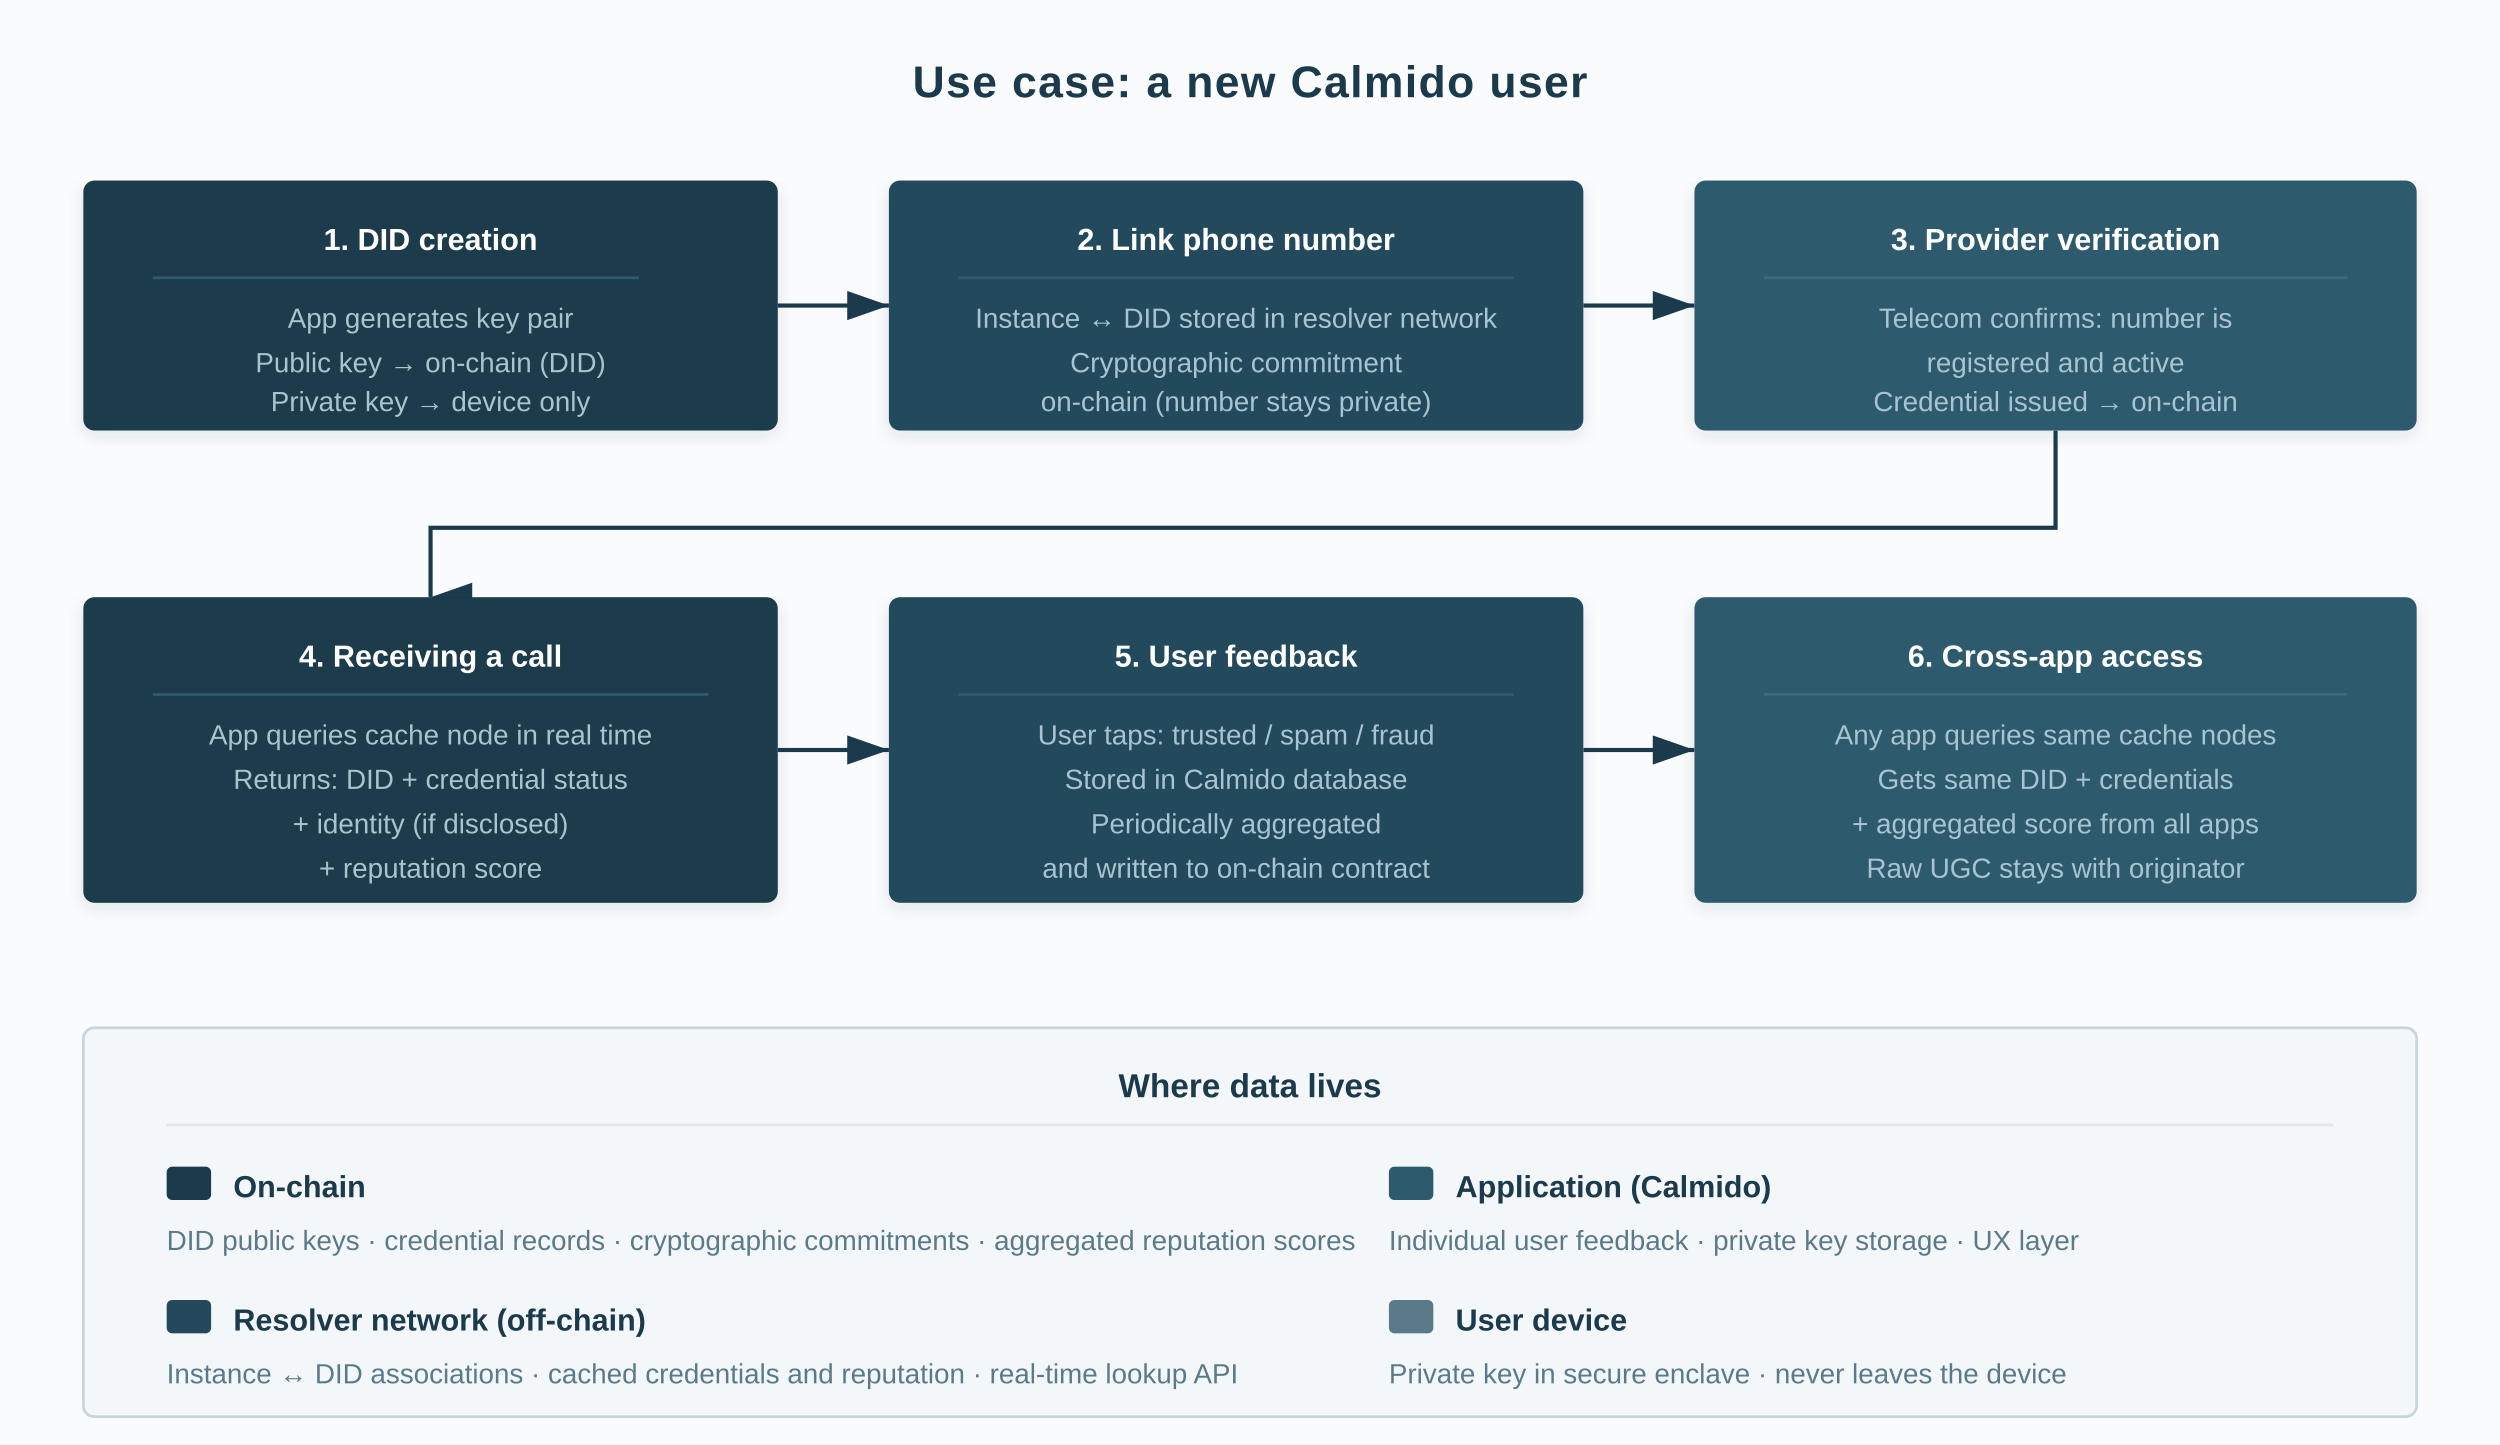
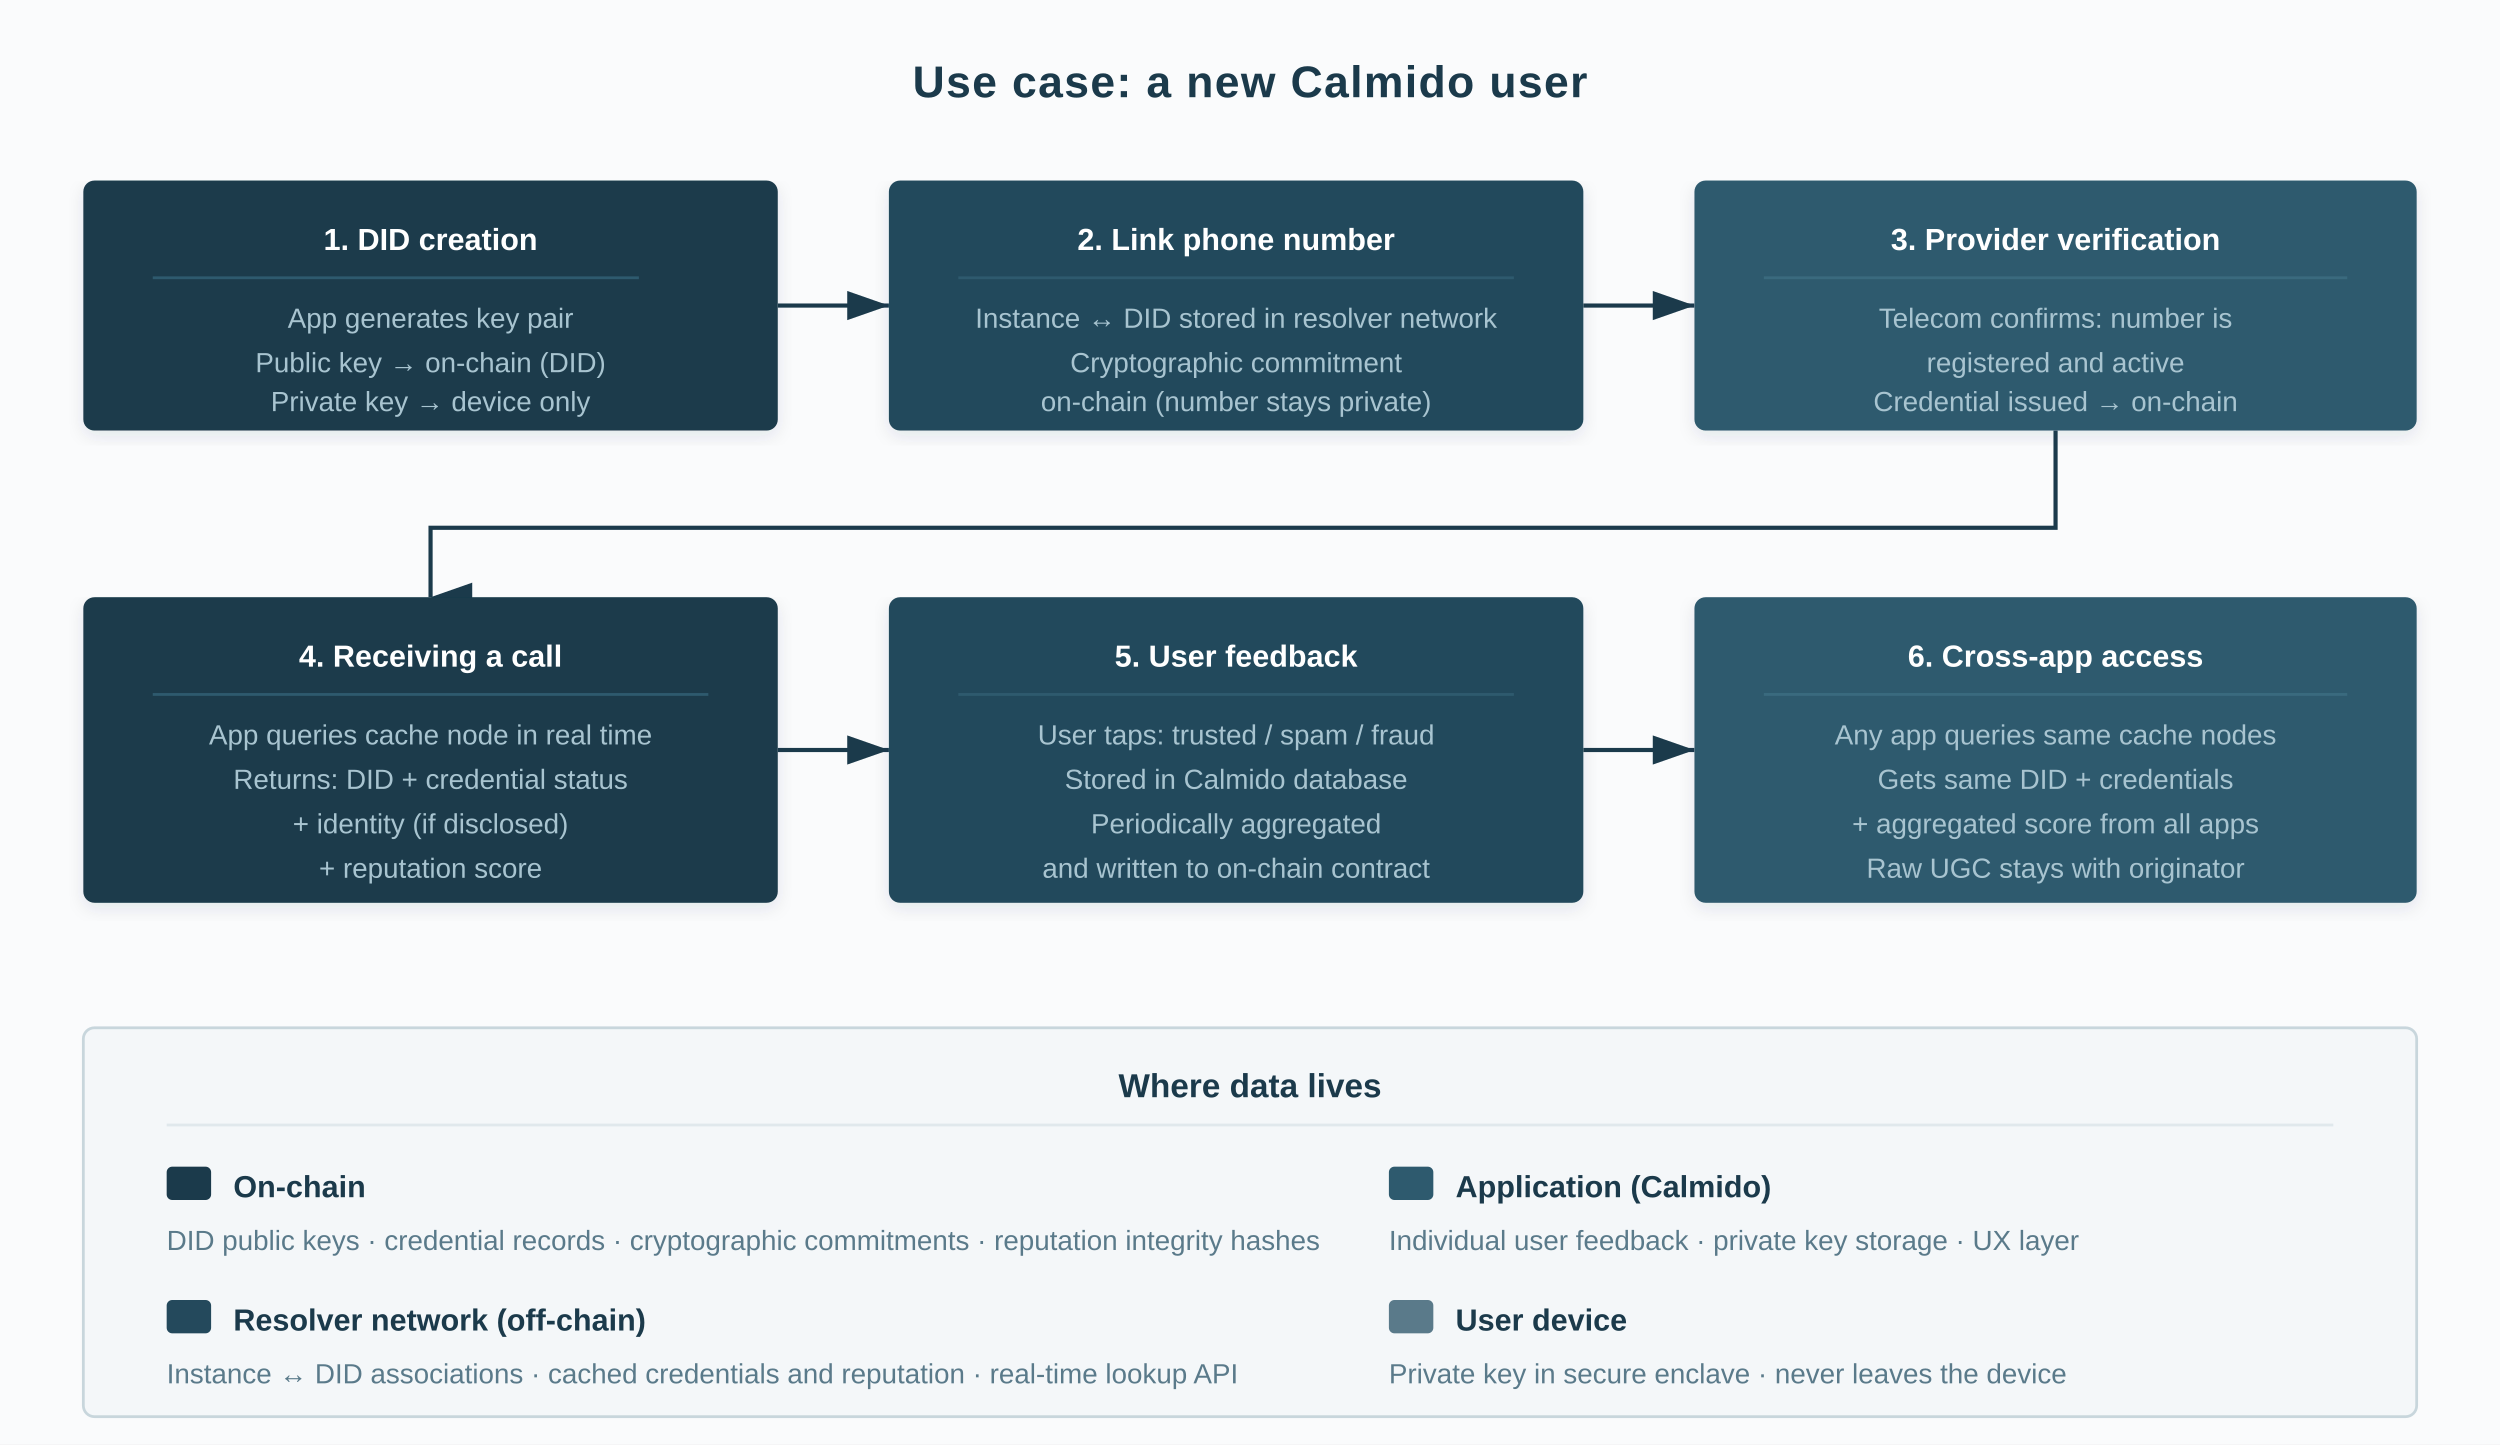
<svg xmlns="http://www.w3.org/2000/svg" viewBox="0 0 900 520" font-family="Arial, Helvetica, sans-serif">
  <defs>
    <filter id="shadow" x="-2%" y="-2%" width="104%" height="108%">
      <feDropShadow dx="0" dy="2" stdDeviation="3" flood-color="#1B3A4B" flood-opacity="0.1" />
    </filter>
    <marker id="arrowR" viewBox="0 0 10 7" refX="10" refY="3.5" markerWidth="10" markerHeight="7" orient="auto">
      <path d="M 0 0 L 10 3.5 L 0 7 z" fill="#1B3A4B" />
    </marker>
    <marker id="arrowD" viewBox="0 0 7 10" refX="3.5" refY="10" markerWidth="7" markerHeight="10" orient="auto">
      <path d="M 0 0 L 3.5 10 L 7 0 z" fill="#1B3A4B" />
    </marker>
  </defs>
  <rect width="900" height="520" fill="#FAFBFC" />
  <text x="450" y="35" text-anchor="middle" font-size="16" font-weight="bold" fill="#1B3A4B" letter-spacing="0.5">Use case: a new Calmido user</text>
  <rect x="30" y="65" width="250" height="90" rx="4" fill="#1B3A4B" filter="url(#shadow)" />
  <text x="155" y="90" text-anchor="middle" font-size="11" font-weight="bold" fill="#FFFFFF">1. DID creation</text>
  <line x1="55" y1="100" x2="230" y2="100" stroke="#2E5A6E" stroke-width="1" />
  <text x="155" y="118" text-anchor="middle" font-size="10" fill="#A8C4D0">App generates key pair</text>
  <text x="155" y="134" text-anchor="middle" font-size="10" fill="#A8C4D0">Public key → on-chain (DID)</text>
  <text x="155" y="148" text-anchor="middle" font-size="10" fill="#A8C4D0">Private key → device only</text>
  <line x1="280" y1="110" x2="320" y2="110" stroke="#1B3A4B" stroke-width="1.5" marker-end="url(#arrowR)" />
  <rect x="320" y="65" width="250" height="90" rx="4" fill="#24495C" filter="url(#shadow)" />
  <text x="445" y="90" text-anchor="middle" font-size="11" font-weight="bold" fill="#FFFFFF">2. Link phone number</text>
  <line x1="345" y1="100" x2="545" y2="100" stroke="#2E5A6E" stroke-width="1" />
  <text x="445" y="118" text-anchor="middle" font-size="10" fill="#A8C4D0">Instance ↔ DID stored in resolver network</text>
  <text x="445" y="134" text-anchor="middle" font-size="10" fill="#A8C4D0">Cryptographic commitment</text>
  <text x="445" y="148" text-anchor="middle" font-size="10" fill="#A8C4D0">on-chain (number stays private)</text>
  <line x1="570" y1="110" x2="610" y2="110" stroke="#1B3A4B" stroke-width="1.5" marker-end="url(#arrowR)" />
  <rect x="610" y="65" width="260" height="90" rx="4" fill="#2E5A6E" filter="url(#shadow)" />
  <text x="740" y="90" text-anchor="middle" font-size="11" font-weight="bold" fill="#FFFFFF">3. Provider verification</text>
  <line x1="635" y1="100" x2="845" y2="100" stroke="#3A6A7E" stroke-width="1" />
  <text x="740" y="118" text-anchor="middle" font-size="10" fill="#A8C4D0">Telecom confirms: number is</text>
  <text x="740" y="134" text-anchor="middle" font-size="10" fill="#A8C4D0">registered and active</text>
  <text x="740" y="148" text-anchor="middle" font-size="10" fill="#A8C4D0">Credential issued → on-chain</text>
  <path d="M 740 155 L 740 190 L 155 190 L 155 215" fill="none" stroke="#1B3A4B" stroke-width="1.5" marker-end="url(#arrowD)" />
  <rect x="30" y="215" width="250" height="110" rx="4" fill="#1B3A4B" filter="url(#shadow)" />
  <text x="155" y="240" text-anchor="middle" font-size="11" font-weight="bold" fill="#FFFFFF">4. Receiving a call</text>
  <line x1="55" y1="250" x2="255" y2="250" stroke="#2E5A6E" stroke-width="1" />
  <text x="155" y="268" text-anchor="middle" font-size="10" fill="#A8C4D0">App queries cache node in real time</text>
  <text x="155" y="284" text-anchor="middle" font-size="10" fill="#A8C4D0">Returns: DID + credential status</text>
  <text x="155" y="300" text-anchor="middle" font-size="10" fill="#A8C4D0">+ identity (if disclosed)</text>
  <text x="155" y="316" text-anchor="middle" font-size="10" fill="#A8C4D0">+ reputation score</text>
  <line x1="280" y1="270" x2="320" y2="270" stroke="#1B3A4B" stroke-width="1.5" marker-end="url(#arrowR)" />
  <rect x="320" y="215" width="250" height="110" rx="4" fill="#24495C" filter="url(#shadow)" />
  <text x="445" y="240" text-anchor="middle" font-size="11" font-weight="bold" fill="#FFFFFF">5. User feedback</text>
  <line x1="345" y1="250" x2="545" y2="250" stroke="#2E5A6E" stroke-width="1" />
  <text x="445" y="268" text-anchor="middle" font-size="10" fill="#A8C4D0">User taps: trusted / spam / fraud</text>
  <text x="445" y="284" text-anchor="middle" font-size="10" fill="#A8C4D0">Stored in Calmido database</text>
  <text x="445" y="300" text-anchor="middle" font-size="10" fill="#A8C4D0">Periodically aggregated</text>
  <text x="445" y="316" text-anchor="middle" font-size="10" fill="#A8C4D0">and written to on-chain contract</text>
  <line x1="570" y1="270" x2="610" y2="270" stroke="#1B3A4B" stroke-width="1.5" marker-end="url(#arrowR)" />
  <rect x="610" y="215" width="260" height="110" rx="4" fill="#2E5A6E" filter="url(#shadow)" />
  <text x="740" y="240" text-anchor="middle" font-size="11" font-weight="bold" fill="#FFFFFF">6. Cross-app access</text>
  <line x1="635" y1="250" x2="845" y2="250" stroke="#3A6A7E" stroke-width="1" />
  <text x="740" y="268" text-anchor="middle" font-size="10" fill="#A8C4D0">Any app queries same cache nodes</text>
  <text x="740" y="284" text-anchor="middle" font-size="10" fill="#A8C4D0">Gets same DID + credentials</text>
  <text x="740" y="300" text-anchor="middle" font-size="10" fill="#A8C4D0">+ aggregated score from all apps</text>
  <text x="740" y="316" text-anchor="middle" font-size="10" fill="#A8C4D0">Raw UGC stays with originator</text>
  <rect x="30" y="370" width="840" height="140" rx="4" fill="#F4F7F9" stroke="#C8D6DC" stroke-width="1" />
  <text x="450" y="395" text-anchor="middle" font-size="12" font-weight="bold" fill="#1B3A4B">Where data lives</text>
  <line x1="60" y1="405" x2="840" y2="405" stroke="#E0E8EC" stroke-width="1" />
  <rect x="60" y="420" width="16" height="12" rx="2" fill="#1B3A4B" />
  <text x="84" y="431" font-size="11" font-weight="bold" fill="#1B3A4B">On-chain</text>
-   <text x="60" y="450" font-size="10" fill="#5A7A8A">DID public keys  ·  credential records  ·  cryptographic commitments  ·  aggregated reputation scores</text>
+   <text x="60" y="450" font-size="10" fill="#5A7A8A">DID public keys  ·  credential records  ·  cryptographic commitments  ·  reputation integrity hashes</text>
  <rect x="60" y="468" width="16" height="12" rx="2" fill="#24495C" />
  <text x="84" y="479" font-size="11" font-weight="bold" fill="#1B3A4B">Resolver network (off-chain)</text>
  <text x="60" y="498" font-size="10" fill="#5A7A8A">Instance ↔ DID associations  ·  cached credentials and reputation  ·  real-time lookup API</text>
  <rect x="500" y="420" width="16" height="12" rx="2" fill="#2E5A6E" />
  <text x="524" y="431" font-size="11" font-weight="bold" fill="#1B3A4B">Application (Calmido)</text>
  <text x="500" y="450" font-size="10" fill="#5A7A8A">Individual user feedback  ·  private key storage  ·  UX layer</text>
  <rect x="500" y="468" width="16" height="12" rx="2" fill="#5A7A8A" />
  <text x="524" y="479" font-size="11" font-weight="bold" fill="#1B3A4B">User device</text>
  <text x="500" y="498" font-size="10" fill="#5A7A8A">Private key in secure enclave  ·  never leaves the device</text>
</svg>
